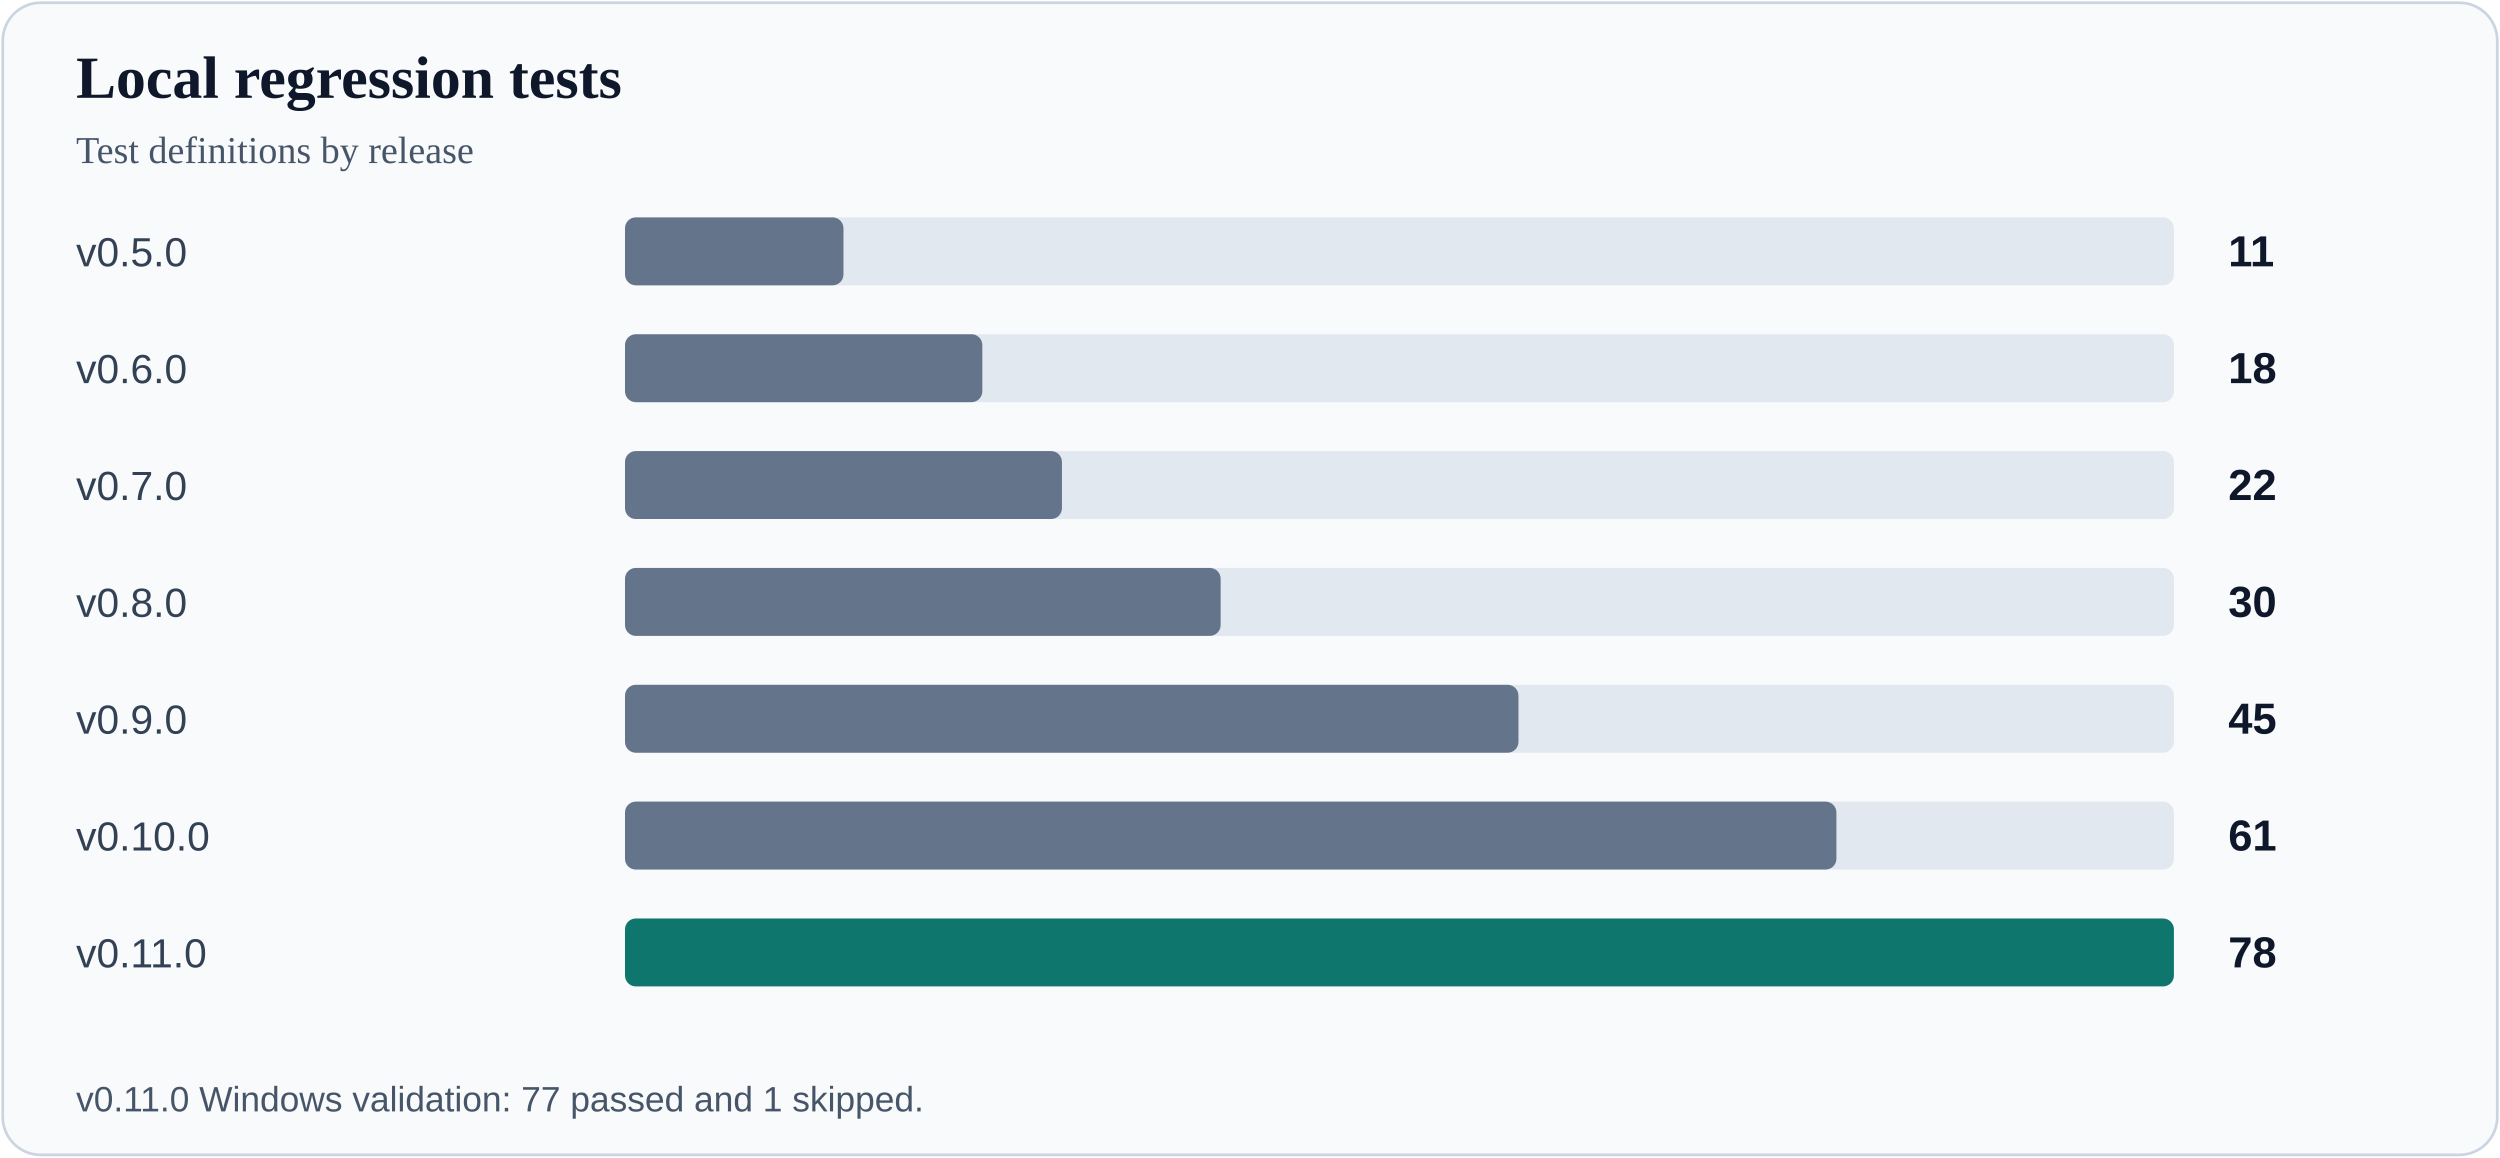
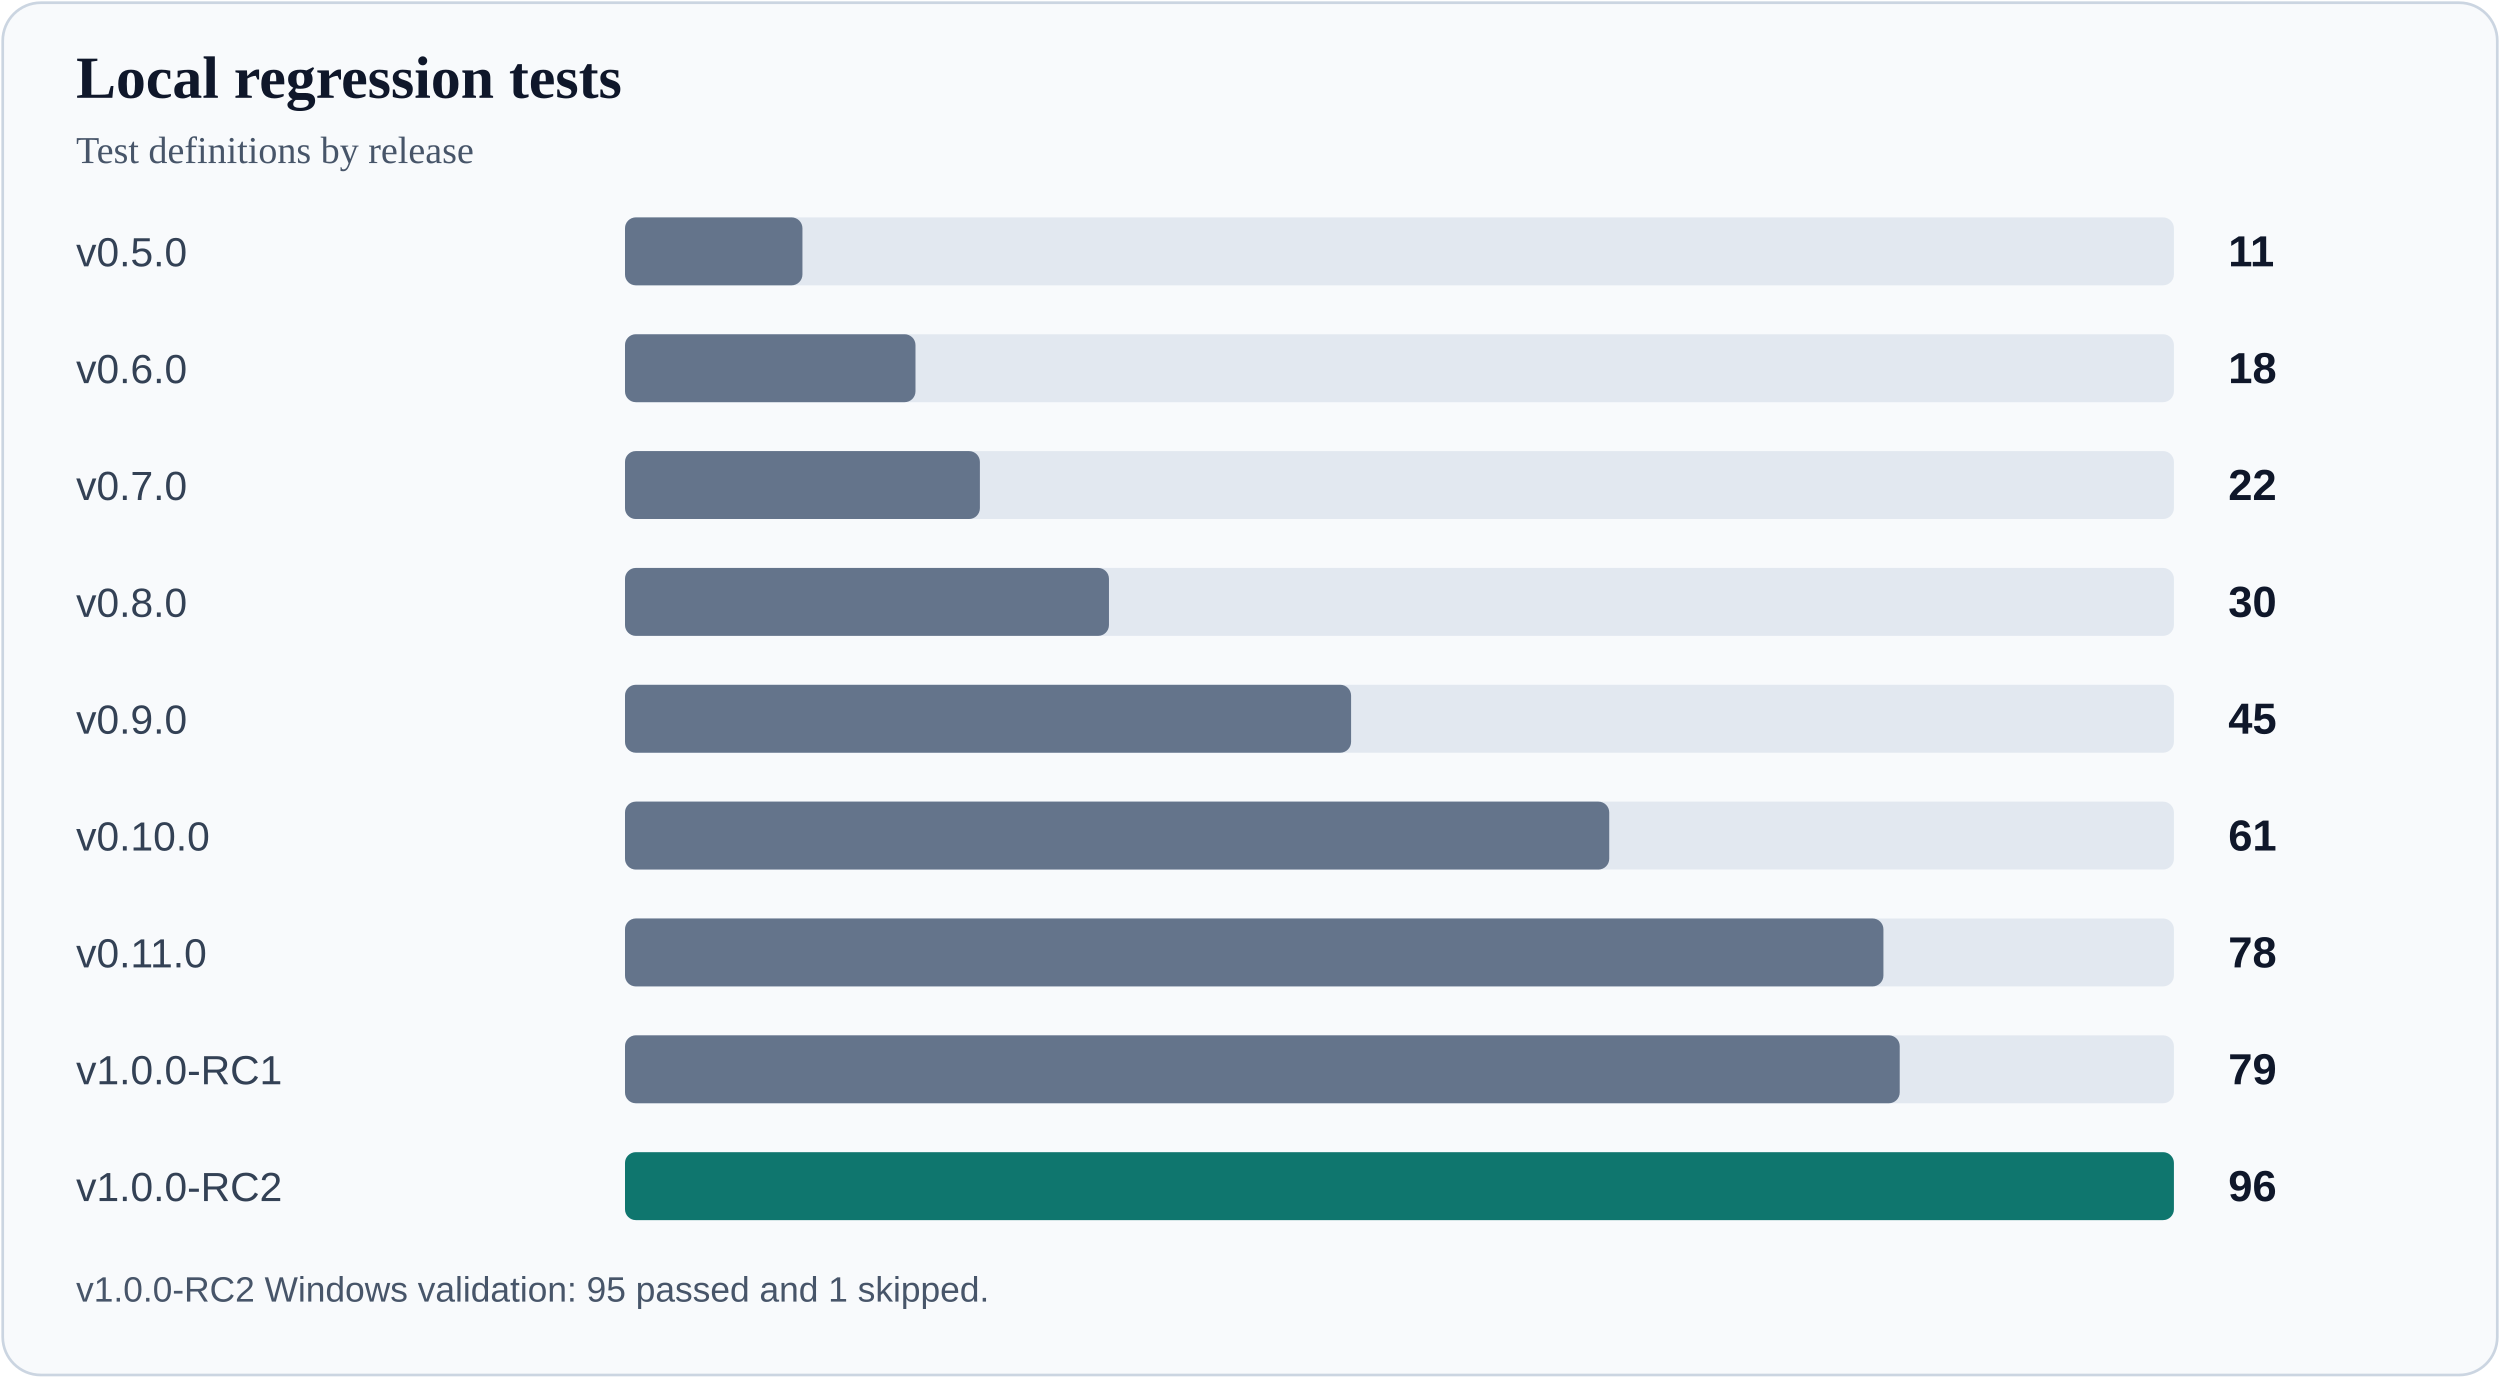
- <svg xmlns="http://www.w3.org/2000/svg" viewBox="0 0 920 426" role="img" aria-label="Local regression tests by release">
-   <rect x="1" y="1" width="918" height="424" rx="14" fill="#f8fafc" stroke="#cbd5e1" />
+ <svg xmlns="http://www.w3.org/2000/svg" viewBox="0 0 920 507" role="img" aria-label="Local regression tests by release">
+   <rect x="1" y="1" width="918" height="505" rx="14" fill="#f8fafc" stroke="#cbd5e1" />
  <text x="28" y="36" font-size="22" font-weight="700" fill="#0f172a">Local regression tests</text>
  <text x="28" y="60" font-size="14" fill="#475569">Test definitions by release</text>
  <g font-family="Arial, Helvetica, sans-serif">
    <text x="28" y="98" font-size="15" fill="#334155">v0.5.0</text>
    <rect x="230" y="80" width="570" height="25" rx="4" fill="#e2e8f0" />
-     <rect x="230" y="80" width="80.4" height="25" rx="4" fill="#64748b" />
+     <rect x="230" y="80" width="65.3" height="25" rx="4" fill="#64748b" />
    <text x="820" y="98" font-size="16" font-weight="700" fill="#0f172a">11</text>
    <text x="28" y="141" font-size="15" fill="#334155">v0.6.0</text>
    <rect x="230" y="123" width="570" height="25" rx="4" fill="#e2e8f0" />
-     <rect x="230" y="123" width="131.5" height="25" rx="4" fill="#64748b" />
+     <rect x="230" y="123" width="106.9" height="25" rx="4" fill="#64748b" />
    <text x="820" y="141" font-size="16" font-weight="700" fill="#0f172a">18</text>
    <text x="28" y="184" font-size="15" fill="#334155">v0.7.0</text>
    <rect x="230" y="166" width="570" height="25" rx="4" fill="#e2e8f0" />
-     <rect x="230" y="166" width="160.8" height="25" rx="4" fill="#64748b" />
+     <rect x="230" y="166" width="130.6" height="25" rx="4" fill="#64748b" />
    <text x="820" y="184" font-size="16" font-weight="700" fill="#0f172a">22</text>
    <text x="28" y="227" font-size="15" fill="#334155">v0.8.0</text>
    <rect x="230" y="209" width="570" height="25" rx="4" fill="#e2e8f0" />
-     <rect x="230" y="209" width="219.2" height="25" rx="4" fill="#64748b" />
+     <rect x="230" y="209" width="178.1" height="25" rx="4" fill="#64748b" />
    <text x="820" y="227" font-size="16" font-weight="700" fill="#0f172a">30</text>
    <text x="28" y="270" font-size="15" fill="#334155">v0.9.0</text>
    <rect x="230" y="252" width="570" height="25" rx="4" fill="#e2e8f0" />
-     <rect x="230" y="252" width="328.8" height="25" rx="4" fill="#64748b" />
+     <rect x="230" y="252" width="267.2" height="25" rx="4" fill="#64748b" />
    <text x="820" y="270" font-size="16" font-weight="700" fill="#0f172a">45</text>
    <text x="28" y="313" font-size="15" fill="#334155">v0.10.0</text>
    <rect x="230" y="295" width="570" height="25" rx="4" fill="#e2e8f0" />
-     <rect x="230" y="295" width="445.8" height="25" rx="4" fill="#64748b" />
+     <rect x="230" y="295" width="362.2" height="25" rx="4" fill="#64748b" />
    <text x="820" y="313" font-size="16" font-weight="700" fill="#0f172a">61</text>
    <text x="28" y="356" font-size="15" fill="#334155">v0.11.0</text>
-     <rect x="230" y="338" width="570" height="25" rx="4" fill="#0f766e" />
+     <rect x="230" y="338" width="570" height="25" rx="4" fill="#e2e8f0" />
+     <rect x="230" y="338" width="463.1" height="25" rx="4" fill="#64748b" />
    <text x="820" y="356" font-size="16" font-weight="700" fill="#0f172a">78</text>
-     <text x="28" y="409" font-size="13" fill="#475569">v0.11.0 Windows validation: 77 passed and 1 skipped.</text>
+     <text x="28" y="399" font-size="15" fill="#334155">v1.0.0-RC1</text>
+     <rect x="230" y="381" width="570" height="25" rx="4" fill="#e2e8f0" />
+     <rect x="230" y="381" width="469.1" height="25" rx="4" fill="#64748b" />
+     <text x="820" y="399" font-size="16" font-weight="700" fill="#0f172a">79</text>
+     <text x="28" y="442" font-size="15" fill="#334155">v1.0.0-RC2</text>
+     <rect x="230" y="424" width="570" height="25" rx="4" fill="#e2e8f0" />
+     <rect x="230" y="424" width="570.0" height="25" rx="4" fill="#0f766e" />
+     <text x="820" y="442" font-size="16" font-weight="700" fill="#0f172a">96</text>
+     <text x="28" y="479" font-size="13" fill="#475569">v1.0.0-RC2 Windows validation: 95 passed and 1 skipped.</text>
  </g>
</svg>
